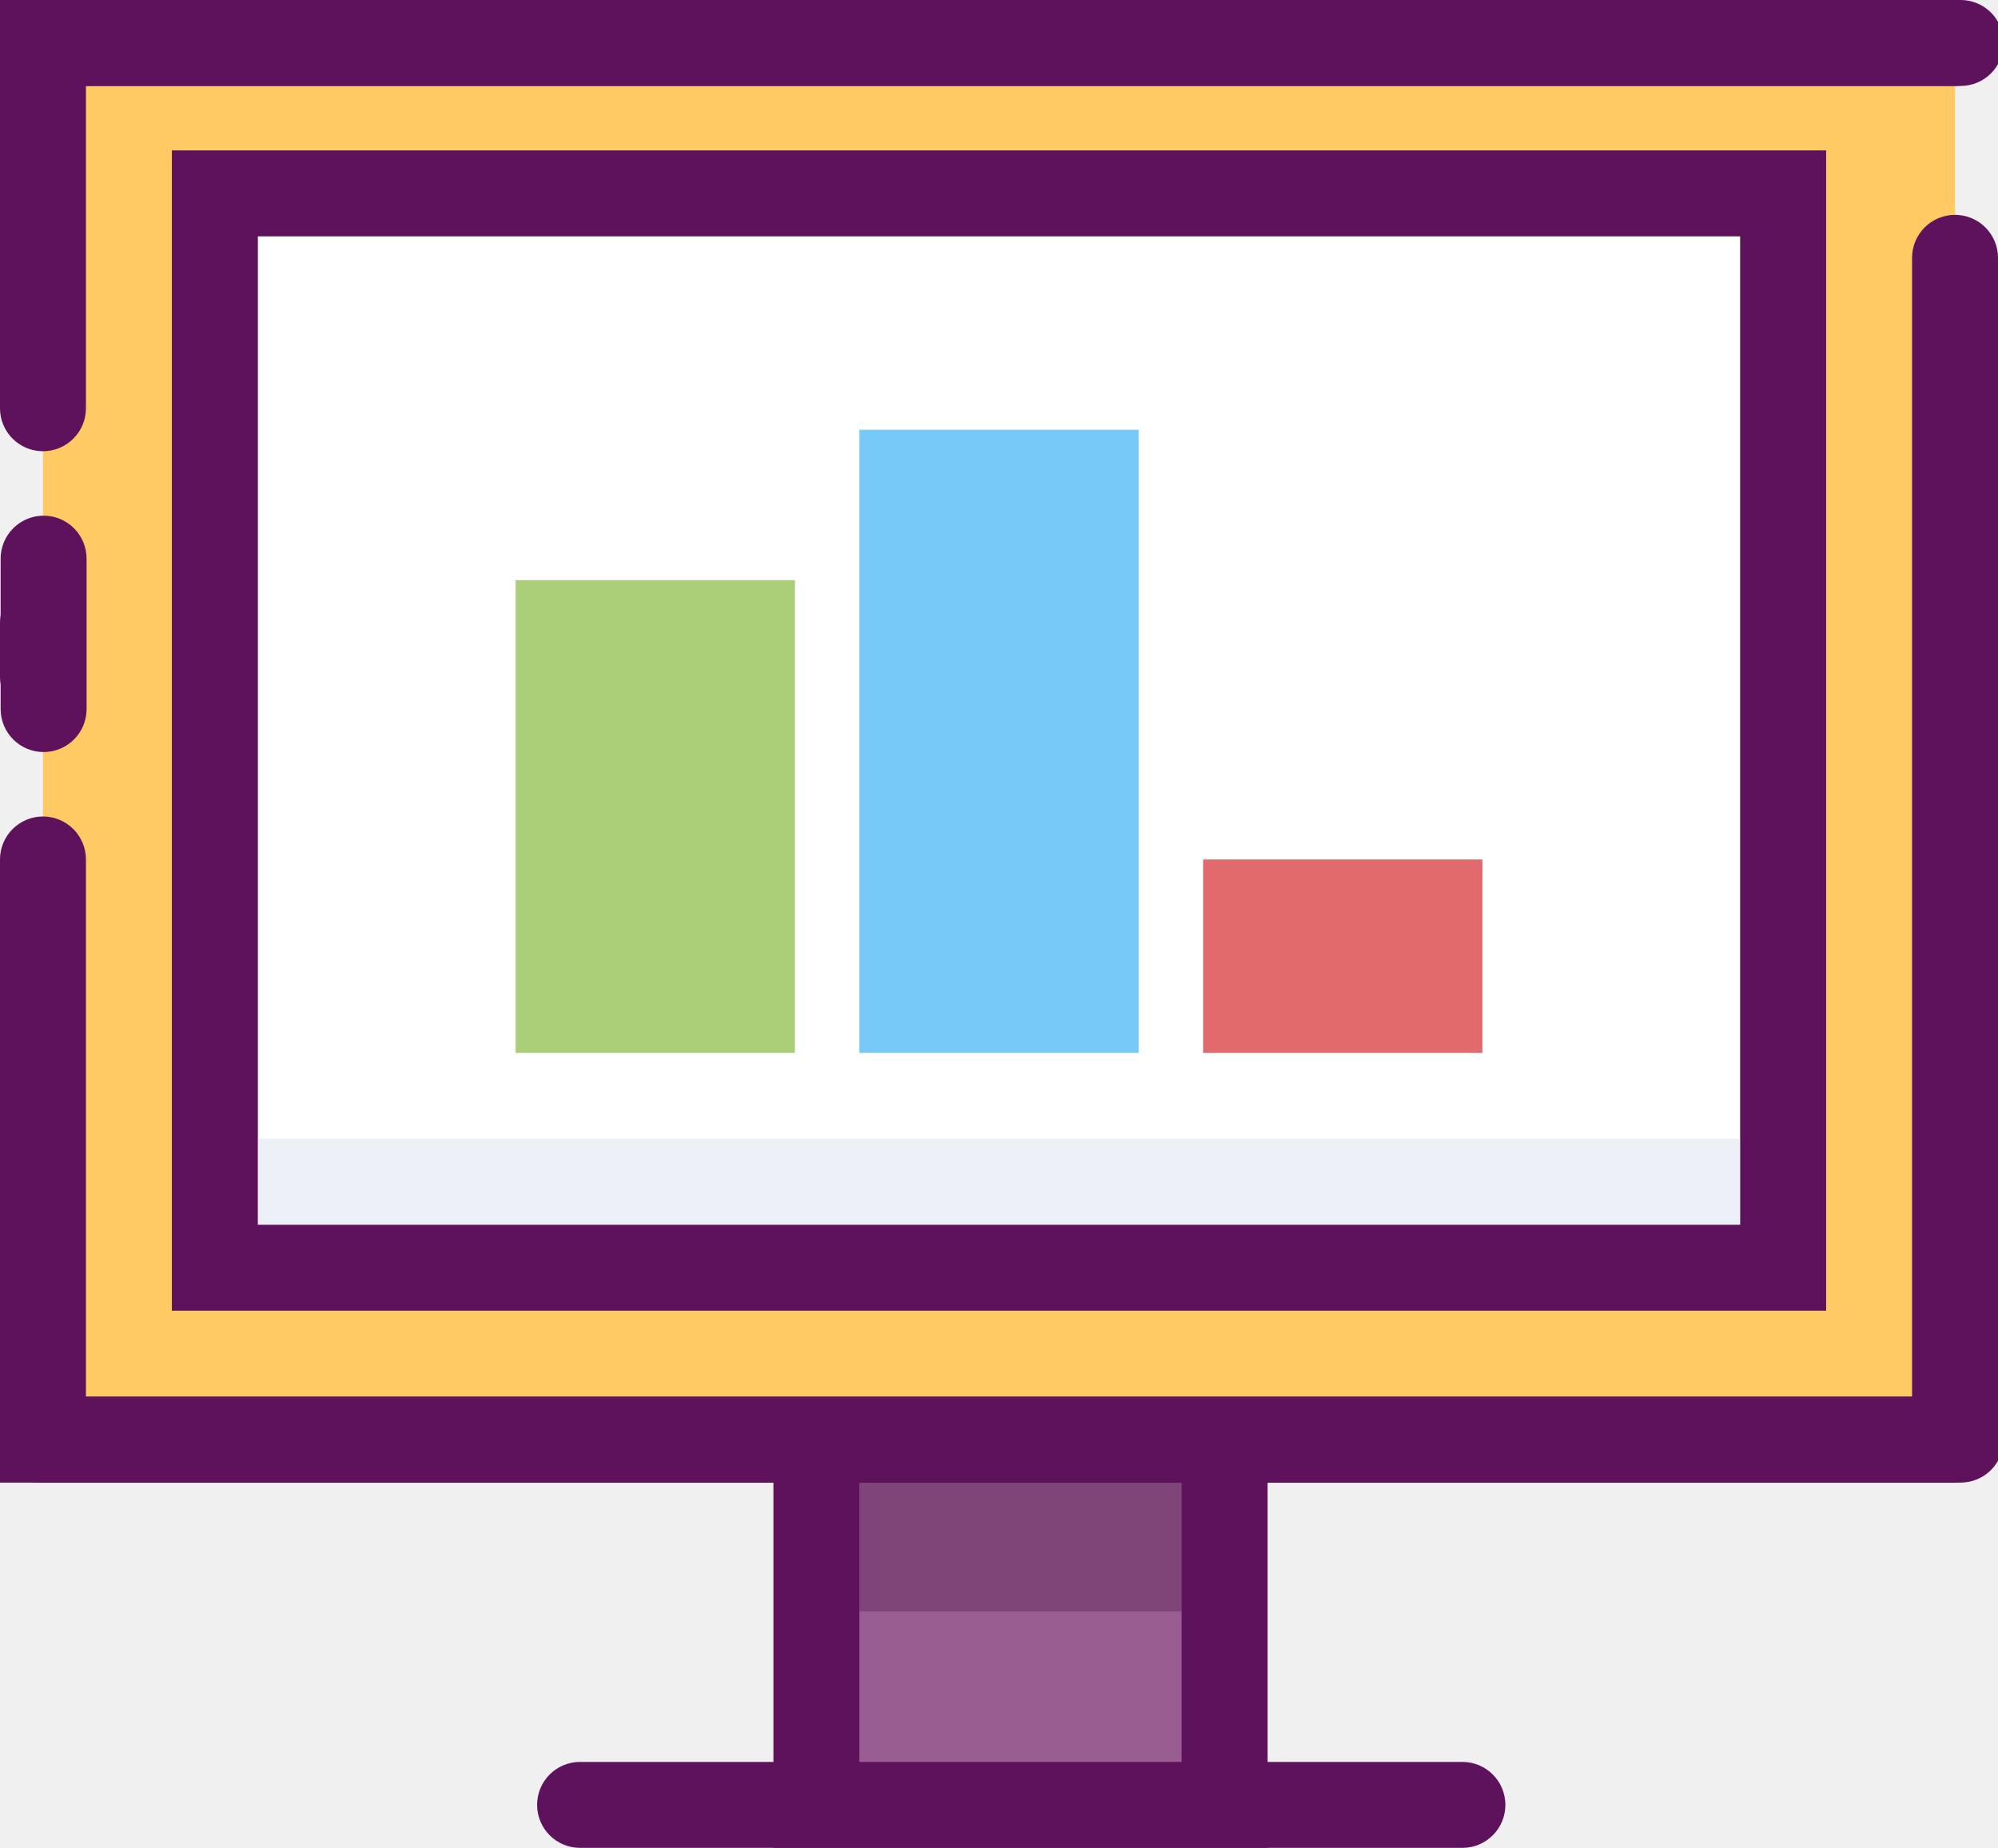
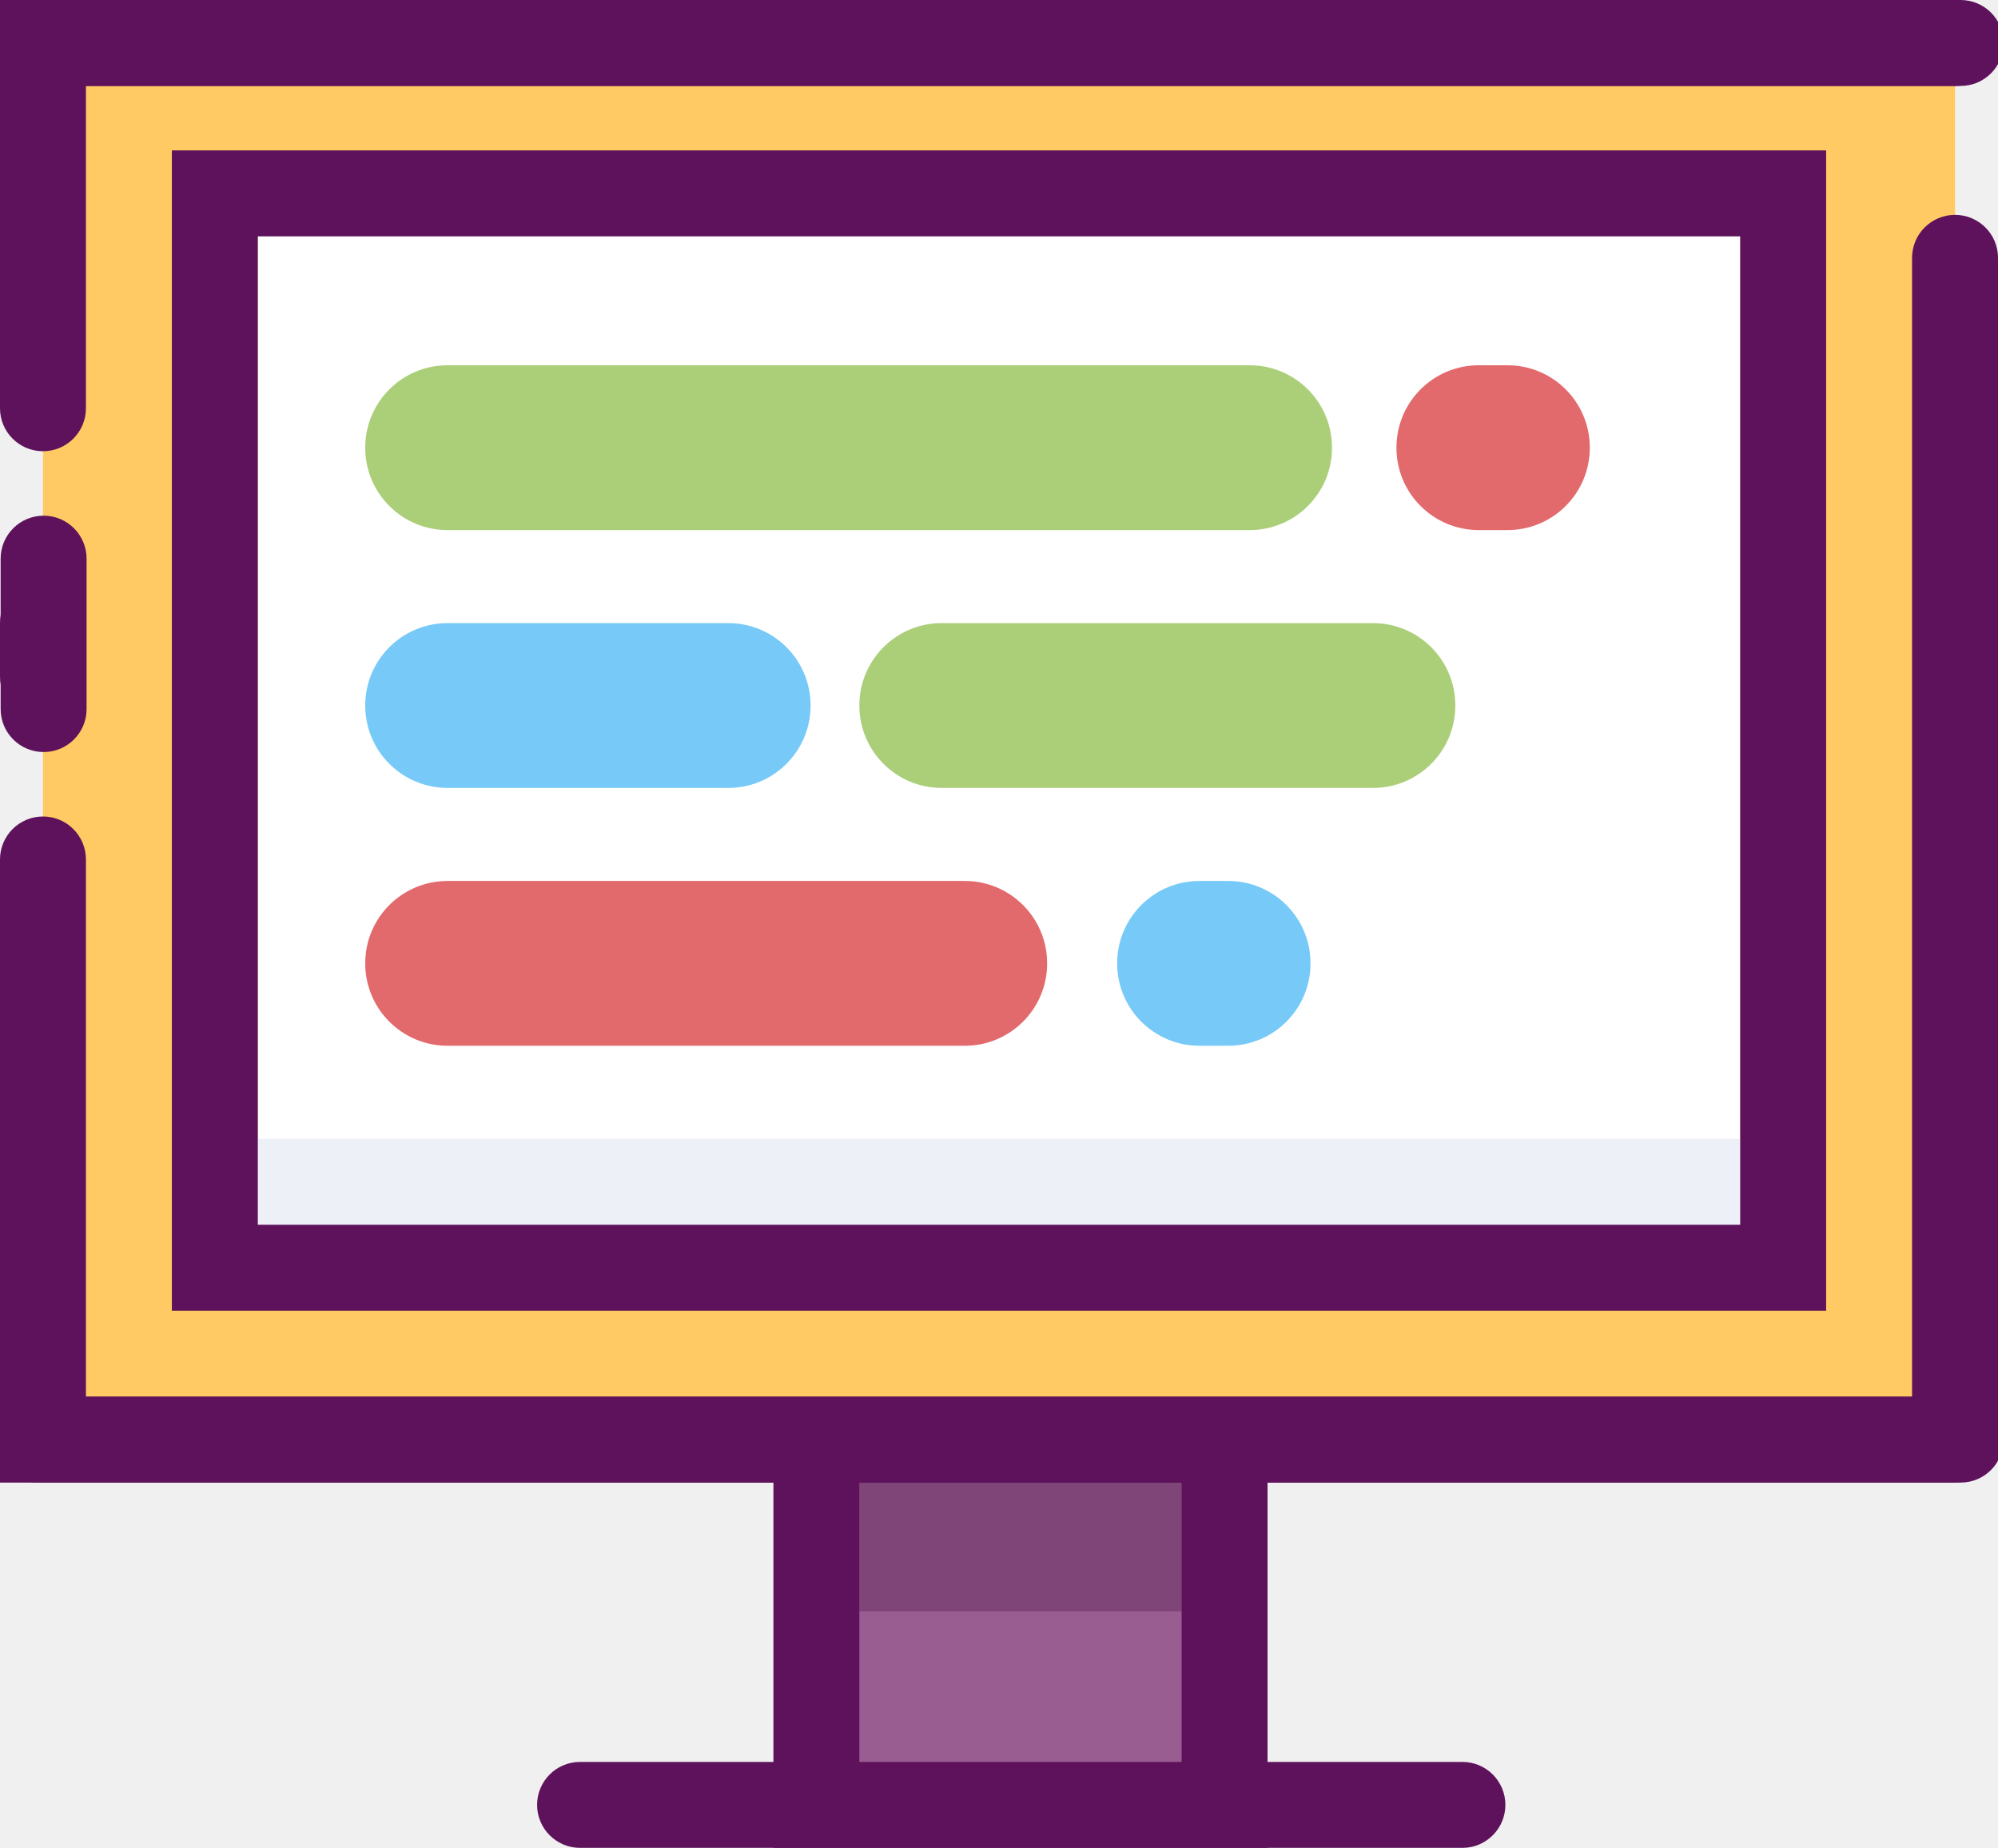
- <svg xmlns="http://www.w3.org/2000/svg" width="93" height="86" viewBox="0 0 93 86" cl-svg="1536378271408">
+ <svg xmlns="http://www.w3.org/2000/svg" width="93" height="86" viewBox="0 0 93 86" cl-svg="1536432511338">
  <g style="isolation: isolate">
    <g>
      <path d="M445.52,867.51H404.45a2,2,0,1,1,0-4h41.07A2,2,0,1,1,445.52,867.51Z" transform="translate(-377.45 -781.51)" style="fill: #5e125c" />
      <rect x="38" y="63.46" width="19" height="20.54" style="fill: #995d91" />
      <path d="M436.45,867.51h-23v-25h23v25Zm-19-4h15v-17h-15v17Z" transform="translate(-377.45 -781.51)" style="fill: #5e125c" />
      <path d="M456.31,848.36l-64.72.15c-12.14,0-12.14-.83-12.14-12.14V783.66l89-.15v52.71C468.45,848.18,469.95,848.36,456.31,848.36Z" transform="translate(-377.45 -781.51)" style="fill: #ffc963" />
      <path d="M379.45,815a2,2,0,0,1-2-2v-2.5a2,2,0,0,1,4,0V813A2,2,0,0,1,379.45,815Z" transform="translate(-377.45 -781.51)" style="fill: #5e125c" />
      <path d="M468.3,850.51H377.45v-29a2,2,0,0,1,4,0v25h85v-53a2,2,0,0,1,4,0v54.85A2.15,2.15,0,0,1,468.3,850.51Z" transform="translate(-377.45 -781.51)" style="fill: #5e125c" />
      <path d="M379.45,802.51a2,2,0,0,1-2-2v-19h91a2,2,0,0,1,0,4h-87v15A2,2,0,0,1,379.45,802.51Z" transform="translate(-377.45 -781.51)" style="fill: #5e125c" />
      <path d="M468.71,785.51H379.19a2,2,0,0,1,0-4h89.52A2,2,0,0,1,468.71,785.51Z" transform="translate(-377.45 -781.51)" style="fill: #5e125c" />
      <path d="M468.71,850.51H379.19a2,2,0,0,1,0-4h89.52A2,2,0,0,1,468.71,850.51Z" transform="translate(-377.45 -781.51)" style="fill: #5e125c" />
      <path d="M379.48,816.51h0a2,2,0,0,1-2-2v-7a2,2,0,0,1,2-2h0a2,2,0,0,1,2,2v7A2,2,0,0,1,379.48,816.51Z" transform="translate(-377.45 -781.51)" style="fill: #5e125c" />
      <rect x="12" y="10" width="69" height="47" style="fill: #fff" />
      <rect x="10" y="53" width="73" height="6" style="fill: #edf1f7" />
      <path d="M462.45,842.51h-77v-54h77v54Zm-73-4h69v-46h-69v46Z" transform="translate(-377.45 -781.51)" style="fill: #5e125c" />
-       <rect x="24" y="27" width="13" height="22" style="fill: #abcf79" />
-       <rect x="40" y="20" width="13" height="29" style="fill: #77caf7" />
-       <rect x="56" y="40" width="13" height="9" style="fill: #e2696c" />
+       <rect x="17" y="17" width="45" height="7.67" rx="3.83" ry="3.83" style="fill: #abcf79" />
      <rect x="40" y="69" width="15" height="6" style="fill: #995d91;opacity: 0.41;mix-blend-mode: multiply" />
+       <rect x="17" y="29" width="20.73" height="7.67" rx="3.83" ry="3.83" style="fill: #77caf7" />
+       <rect x="40" y="29" width="27.74" height="7.67" rx="3.83" ry="3.83" style="fill: #abcf79" />
+       <rect x="17" y="41" width="31.74" height="7.67" rx="3.83" ry="3.83" style="fill: #e2696c" />
+       <rect x="52" y="41" width="9" height="7.67" rx="3.83" ry="3.83" style="fill: #77caf7" />
+       <rect x="65" y="17" width="9" height="7.67" rx="3.83" ry="3.83" style="fill: #e2696c" />
    </g>
  </g>
</svg>
